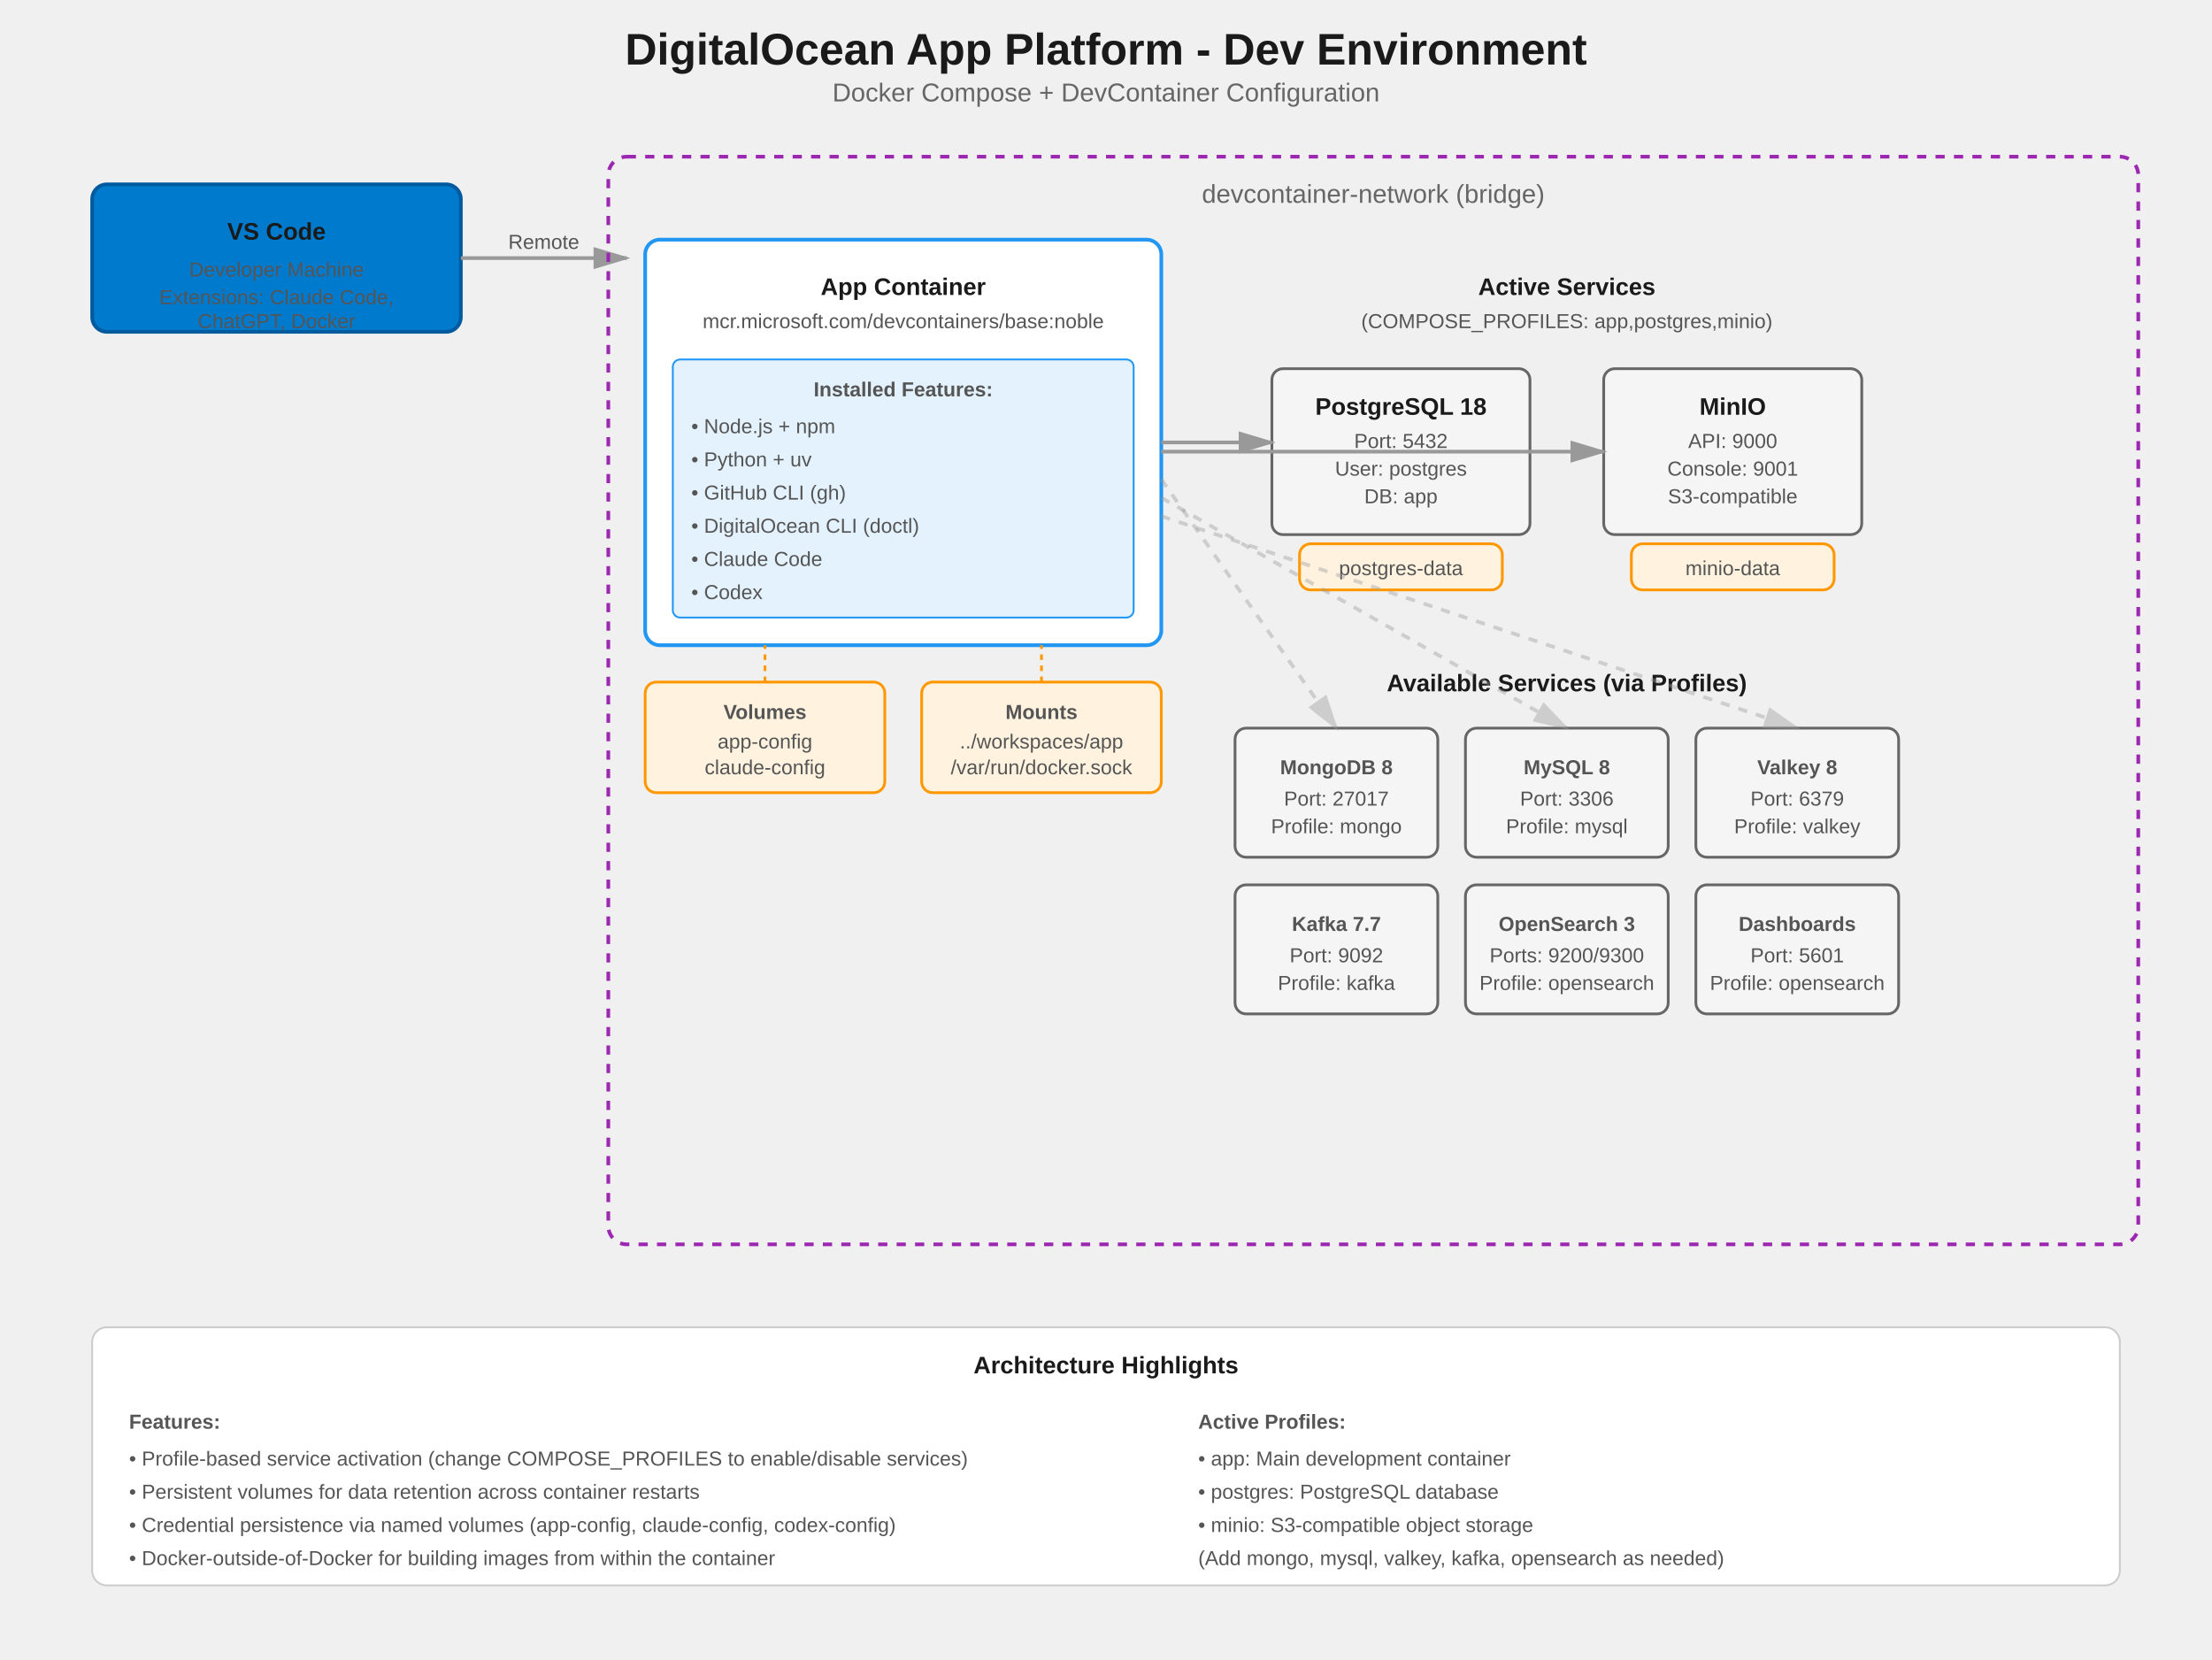
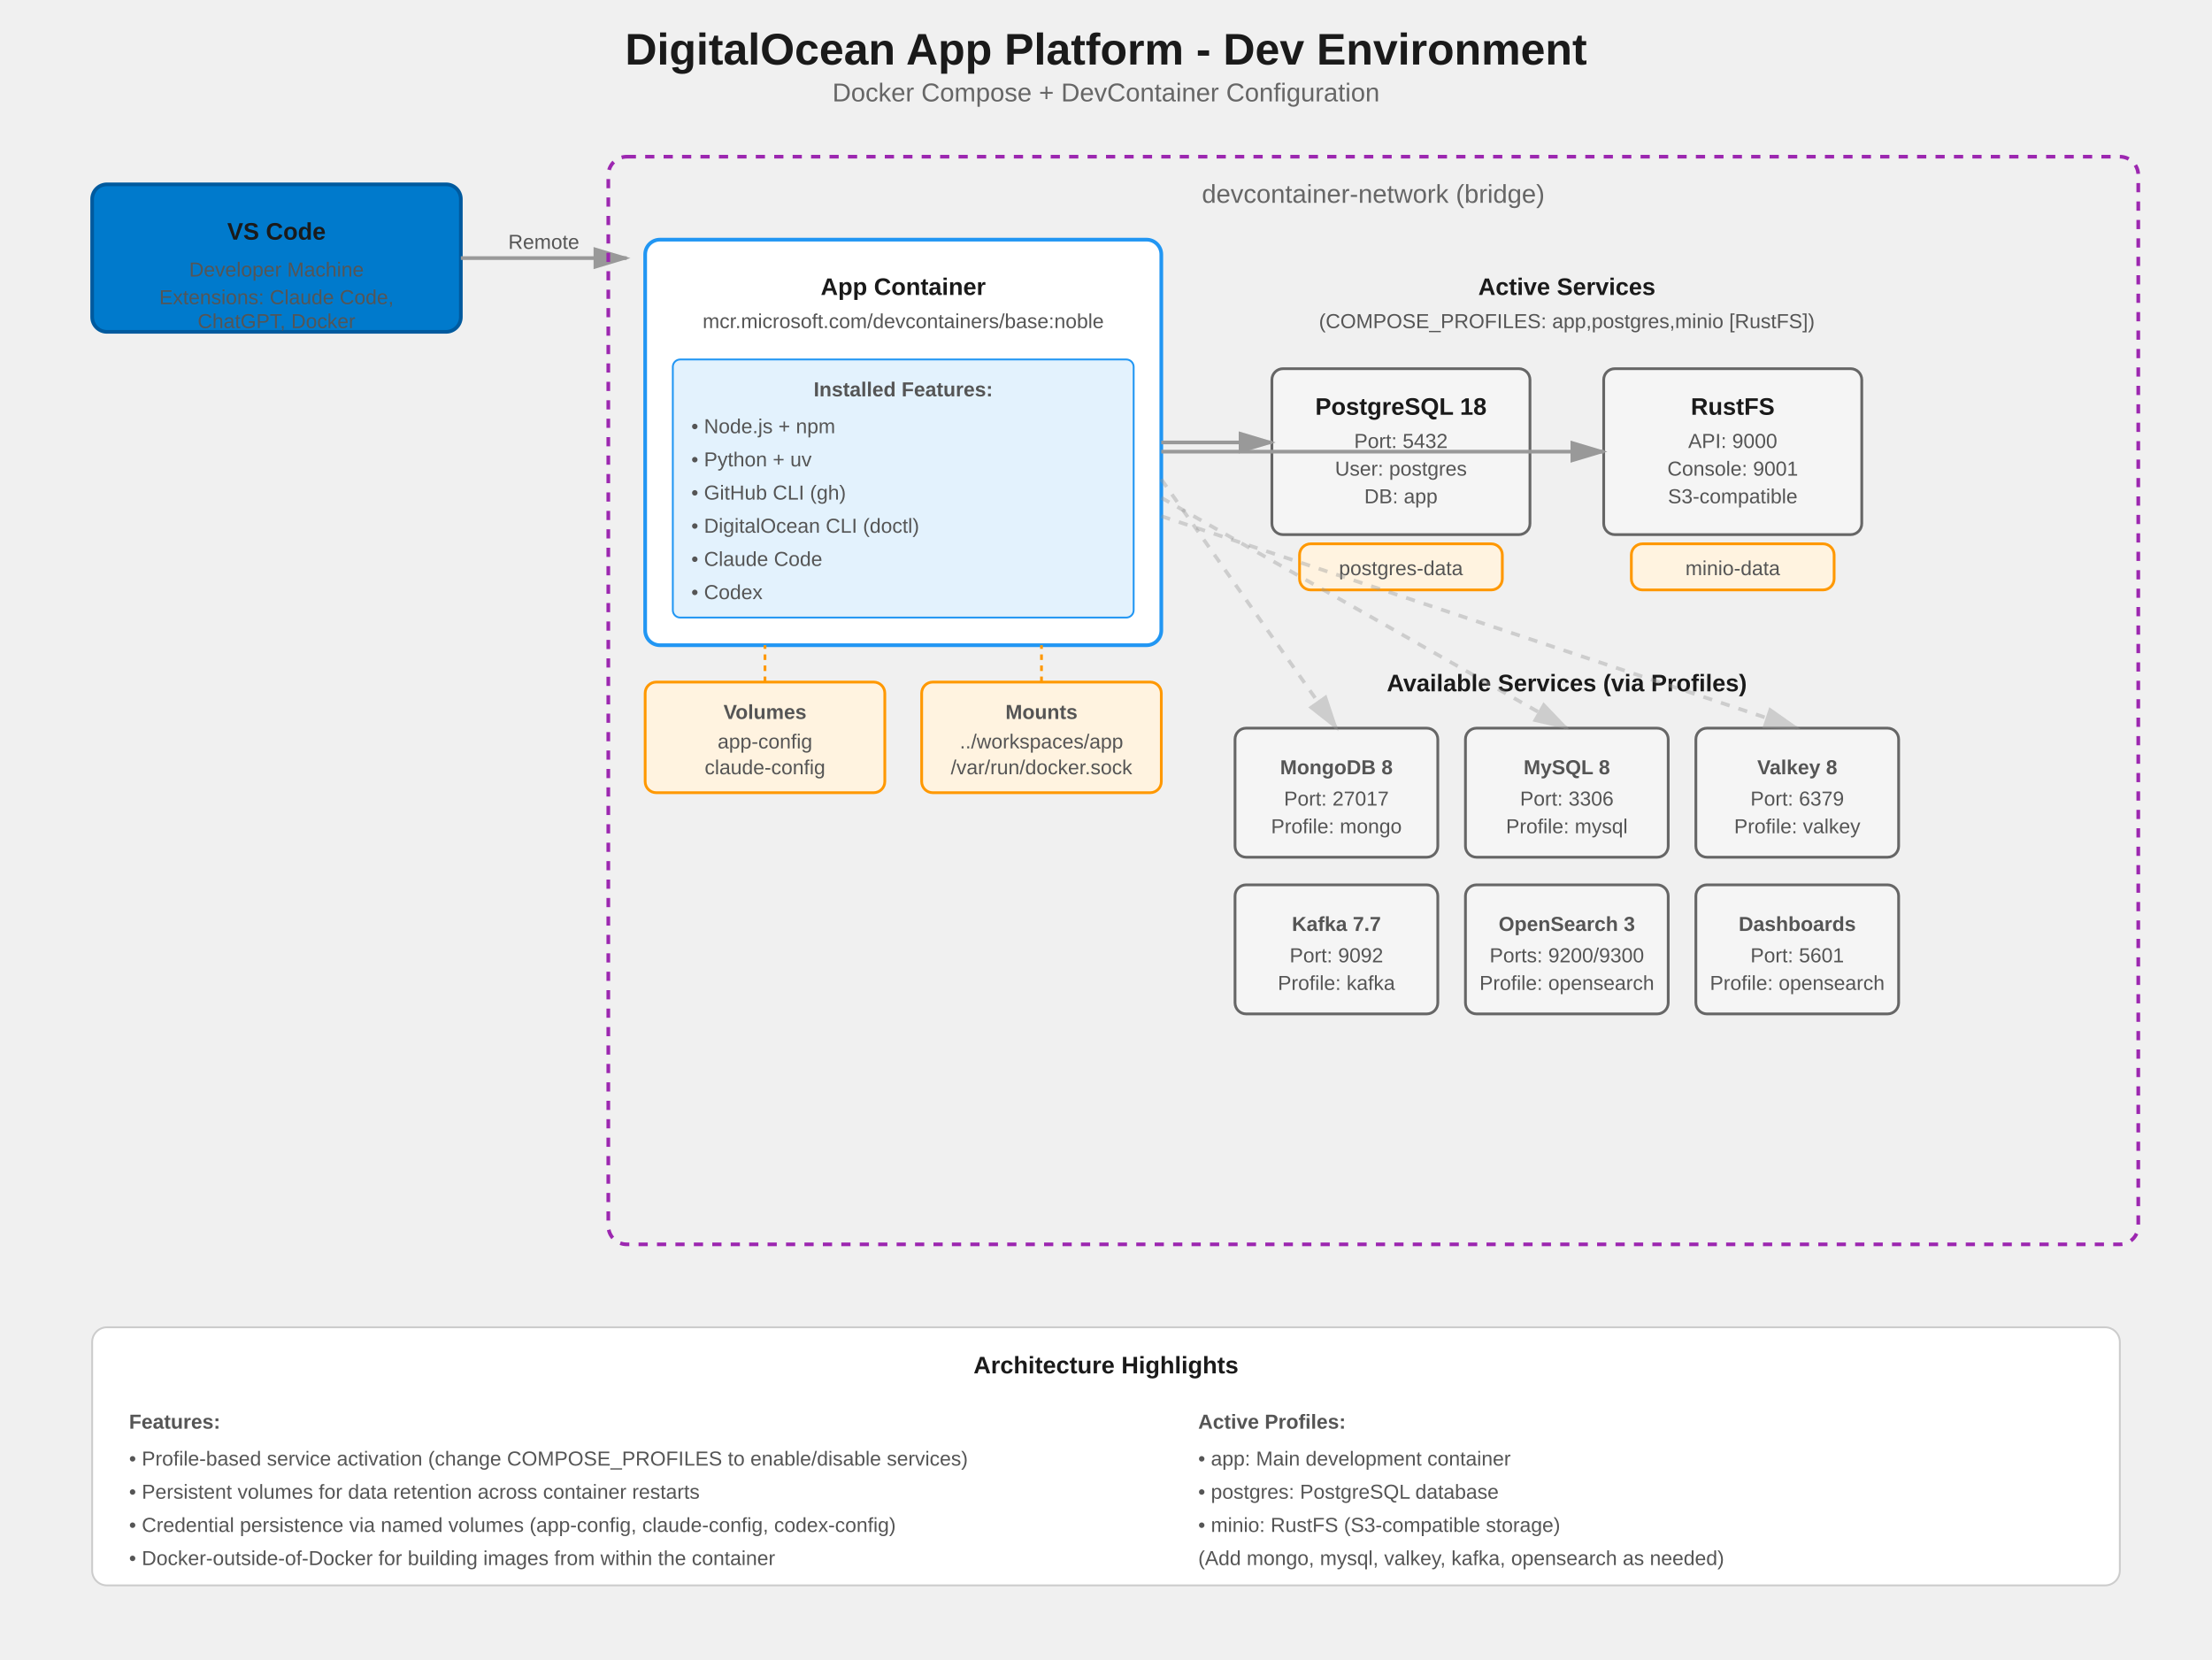
<svg xmlns="http://www.w3.org/2000/svg" viewBox="0 0 1200 900">
  <defs>
    <style>
      .title { font-family: Arial, sans-serif; font-size: 24px; font-weight: bold; fill: #1a1a1a; }
      .subtitle { font-family: Arial, sans-serif; font-size: 14px; fill: #666; }
      .label { font-family: Arial, sans-serif; font-size: 13px; fill: #1a1a1a; }
      .small-label { font-family: Arial, sans-serif; font-size: 11px; fill: #555; }
      .service-box { fill: #ffffff; stroke: #2196F3; stroke-width: 2; rx: 8; }
      .backing-service { fill: #f5f5f5; stroke: #666; stroke-width: 1.5; rx: 6; }
      .vscode-box { fill: #007ACC; stroke: #005a9e; stroke-width: 2; rx: 8; }
      .network-box { fill: none; stroke: #9C27B0; stroke-width: 2; stroke-dasharray: 5,5; rx: 10; }
      .volume-box { fill: #FFF3E0; stroke: #FF9800; stroke-width: 1.5; rx: 6; }
      .connection { stroke: #999; stroke-width: 2; fill: none; marker-end: url(#arrowhead); }
      .volume-connection { stroke: #FF9800; stroke-width: 1.5; fill: none; stroke-dasharray: 3,3; }
    </style>
    <marker id="arrowhead" markerWidth="10" markerHeight="10" refX="9" refY="3" orient="auto">
      <polygon points="0 0, 10 3, 0 6" fill="#999" />
    </marker>
  </defs>
  <text x="600" y="35" class="title" text-anchor="middle">DigitalOcean App Platform - Dev Environment</text>
  <text x="600" y="55" class="subtitle" text-anchor="middle">Docker Compose + DevContainer Configuration</text>
  <rect class="vscode-box" x="50" y="100" width="200" height="80" />
  <text x="150" y="130" class="label" text-anchor="middle" fill="white" font-weight="bold">VS Code</text>
  <text x="150" y="150" class="small-label" text-anchor="middle" fill="white">Developer Machine</text>
  <text x="150" y="165" class="small-label" text-anchor="middle" fill="white">Extensions: Claude Code,</text>
  <text x="150" y="178" class="small-label" text-anchor="middle" fill="white">ChatGPT, Docker</text>
  <path class="connection" d="M 250 140 L 340 140" />
  <text x="295" y="135" class="small-label" text-anchor="middle">Remote</text>
  <rect class="network-box" x="330" y="85" width="830" height="590" />
  <text x="745" y="110" class="subtitle" text-anchor="middle">devcontainer-network (bridge)</text>
  <rect class="service-box" x="350" y="130" width="280" height="220" />
  <text x="490" y="160" class="label" text-anchor="middle" font-weight="bold">App Container</text>
  <text x="490" y="178" class="small-label" text-anchor="middle">mcr.microsoft.com/devcontainers/base:noble</text>
  <rect fill="#E3F2FD" stroke="#2196F3" stroke-width="1" x="365" y="195" width="250" height="140" rx="4" />
  <text x="490" y="215" class="small-label" text-anchor="middle" font-weight="bold">Installed Features:</text>
  <text x="375" y="235" class="small-label">• Node.js + npm</text>
  <text x="375" y="253" class="small-label">• Python + uv</text>
  <text x="375" y="271" class="small-label">• GitHub CLI (gh)</text>
  <text x="375" y="289" class="small-label">• DigitalOcean CLI (doctl)</text>
  <text x="375" y="307" class="small-label">• Claude Code</text>
  <text x="375" y="325" class="small-label">• Codex</text>
  <rect class="volume-box" x="350" y="370" width="130" height="60" />
  <text x="415" y="390" class="small-label" text-anchor="middle" font-weight="bold">Volumes</text>
  <text x="415" y="406" class="small-label" text-anchor="middle">app-config</text>
  <text x="415" y="420" class="small-label" text-anchor="middle">claude-config</text>
  <rect class="volume-box" x="500" y="370" width="130" height="60" />
  <text x="565" y="390" class="small-label" text-anchor="middle" font-weight="bold">Mounts</text>
  <text x="565" y="406" class="small-label" text-anchor="middle">../workspaces/app</text>
  <text x="565" y="420" class="small-label" text-anchor="middle">/var/run/docker.sock</text>
  <path class="volume-connection" d="M 415 370 L 415 350" />
  <path class="volume-connection" d="M 565 370 L 565 350" />
  <text x="850" y="160" class="label" text-anchor="middle" font-weight="bold">Active Services</text>
-   <text x="850" y="178" class="small-label" text-anchor="middle">(COMPOSE_PROFILES: app,postgres,minio)</text>
+   <text x="850" y="178" class="small-label" text-anchor="middle">(COMPOSE_PROFILES: app,postgres,minio [RustFS])</text>
  <rect class="backing-service" x="690" y="200" width="140" height="90" />
  <text x="760" y="225" class="label" text-anchor="middle" font-weight="bold">PostgreSQL 18</text>
  <text x="760" y="243" class="small-label" text-anchor="middle">Port: 5432</text>
  <text x="760" y="258" class="small-label" text-anchor="middle">User: postgres</text>
  <text x="760" y="273" class="small-label" text-anchor="middle">DB: app</text>
  <rect class="volume-box" x="705" y="295" width="110" height="25" />
  <text x="760" y="312" class="small-label" text-anchor="middle">postgres-data</text>
  <rect class="backing-service" x="870" y="200" width="140" height="90" />
-   <text x="940" y="225" class="label" text-anchor="middle" font-weight="bold">MinIO</text>
+   <text x="940" y="225" class="label" text-anchor="middle" font-weight="bold">RustFS</text>
  <text x="940" y="243" class="small-label" text-anchor="middle">API: 9000</text>
  <text x="940" y="258" class="small-label" text-anchor="middle">Console: 9001</text>
  <text x="940" y="273" class="small-label" text-anchor="middle">S3-compatible</text>
  <rect class="volume-box" x="885" y="295" width="110" height="25" />
  <text x="940" y="312" class="small-label" text-anchor="middle">minio-data</text>
  <path class="connection" d="M 630 240 L 690 240" />
  <path class="connection" d="M 630 245 L 870 245" />
  <text x="850" y="375" class="label" text-anchor="middle" font-weight="bold">Available Services (via Profiles)</text>
  <rect class="backing-service" x="670" y="395" width="110" height="70" />
  <text x="725" y="420" class="small-label" text-anchor="middle" font-weight="bold">MongoDB 8</text>
  <text x="725" y="437" class="small-label" text-anchor="middle">Port: 27017</text>
  <text x="725" y="452" class="small-label" text-anchor="middle">Profile: mongo</text>
  <rect class="backing-service" x="795" y="395" width="110" height="70" />
  <text x="850" y="420" class="small-label" text-anchor="middle" font-weight="bold">MySQL 8</text>
  <text x="850" y="437" class="small-label" text-anchor="middle">Port: 3306</text>
  <text x="850" y="452" class="small-label" text-anchor="middle">Profile: mysql</text>
  <rect class="backing-service" x="920" y="395" width="110" height="70" />
  <text x="975" y="420" class="small-label" text-anchor="middle" font-weight="bold">Valkey 8</text>
  <text x="975" y="437" class="small-label" text-anchor="middle">Port: 6379</text>
  <text x="975" y="452" class="small-label" text-anchor="middle">Profile: valkey</text>
  <rect class="backing-service" x="670" y="480" width="110" height="70" />
  <text x="725" y="505" class="small-label" text-anchor="middle" font-weight="bold">Kafka 7.7</text>
  <text x="725" y="522" class="small-label" text-anchor="middle">Port: 9092</text>
  <text x="725" y="537" class="small-label" text-anchor="middle">Profile: kafka</text>
  <rect class="backing-service" x="795" y="480" width="110" height="70" />
  <text x="850" y="505" class="small-label" text-anchor="middle" font-weight="bold">OpenSearch 3</text>
  <text x="850" y="522" class="small-label" text-anchor="middle">Ports: 9200/9300</text>
  <text x="850" y="537" class="small-label" text-anchor="middle">Profile: opensearch</text>
  <rect class="backing-service" x="920" y="480" width="110" height="70" />
  <text x="975" y="505" class="small-label" text-anchor="middle" font-weight="bold">Dashboards</text>
  <text x="975" y="522" class="small-label" text-anchor="middle">Port: 5601</text>
  <text x="975" y="537" class="small-label" text-anchor="middle">Profile: opensearch</text>
  <path class="connection" stroke-dasharray="5,5" opacity="0.4" d="M 630 260 L 725 395" />
  <path class="connection" stroke-dasharray="5,5" opacity="0.4" d="M 630 270 L 850 395" />
  <path class="connection" stroke-dasharray="5,5" opacity="0.4" d="M 630 280 L 975 395" />
  <rect fill="white" stroke="#ccc" stroke-width="1" x="50" y="720" width="1100" height="140" rx="8" />
  <text x="600" y="745" class="label" text-anchor="middle" font-weight="bold">Architecture Highlights</text>
  <text x="70" y="775" class="small-label" font-weight="bold">Features:</text>
  <text x="70" y="795" class="small-label">• Profile-based service activation (change COMPOSE_PROFILES to enable/disable services)</text>
  <text x="70" y="813" class="small-label">• Persistent volumes for data retention across container restarts</text>
  <text x="70" y="831" class="small-label">• Credential persistence via named volumes (app-config, claude-config, codex-config)</text>
  <text x="70" y="849" class="small-label">• Docker-outside-of-Docker for building images from within the container</text>
  <text x="650" y="775" class="small-label" font-weight="bold">Active Profiles:</text>
  <text x="650" y="795" class="small-label">• app: Main development container</text>
  <text x="650" y="813" class="small-label">• postgres: PostgreSQL database</text>
-   <text x="650" y="831" class="small-label">• minio: S3-compatible object storage</text>
+   <text x="650" y="831" class="small-label">• minio: RustFS (S3-compatible storage)</text>
  <text x="650" y="849" class="small-label">(Add mongo, mysql, valkey, kafka, opensearch as needed)</text>
</svg>
